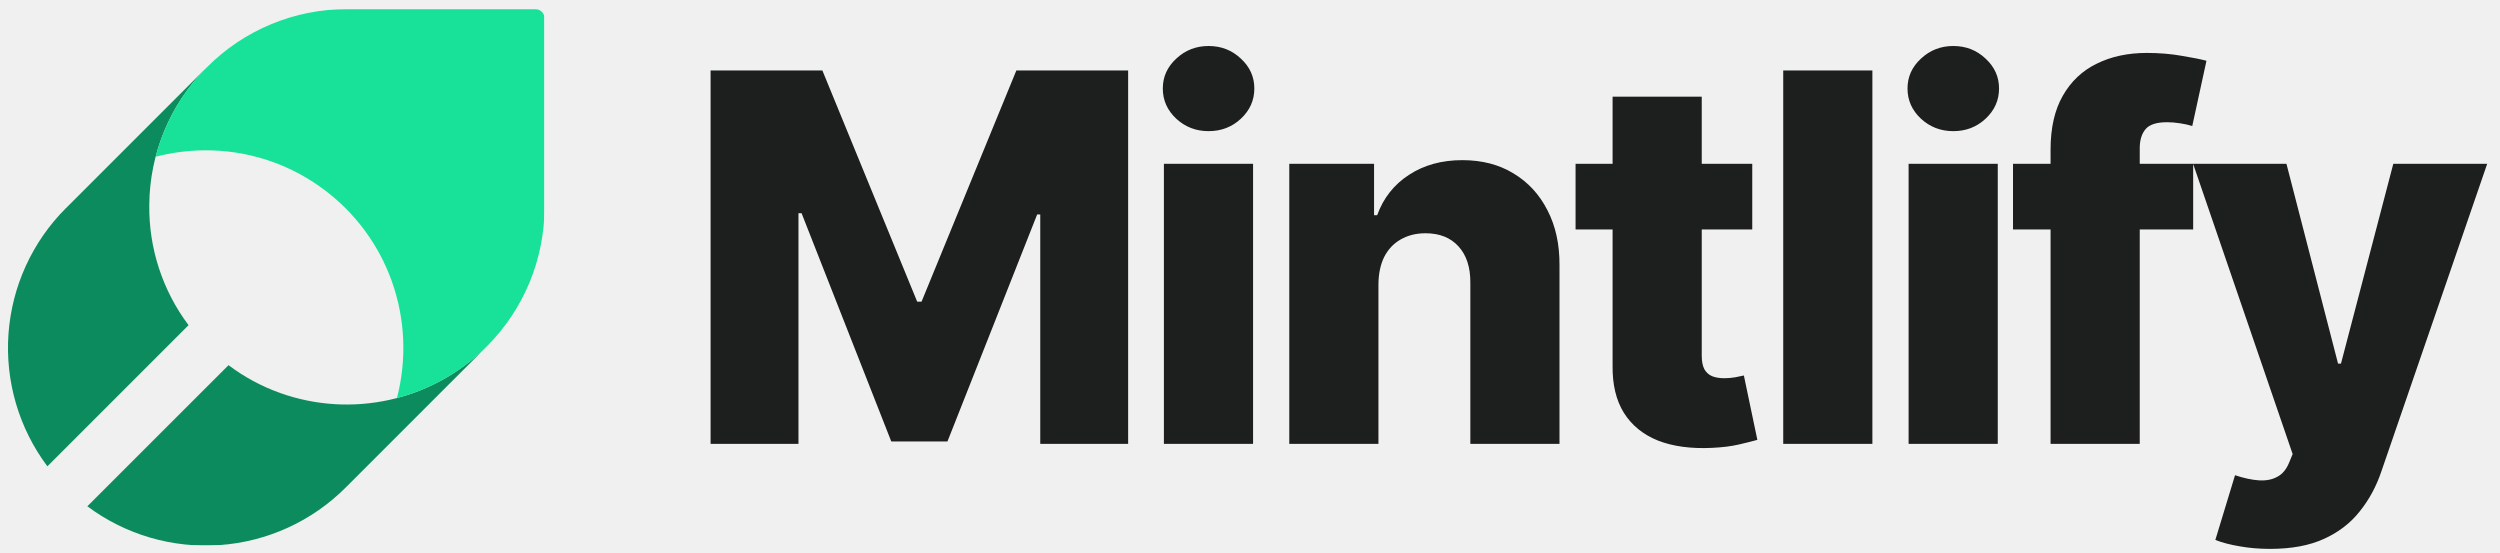
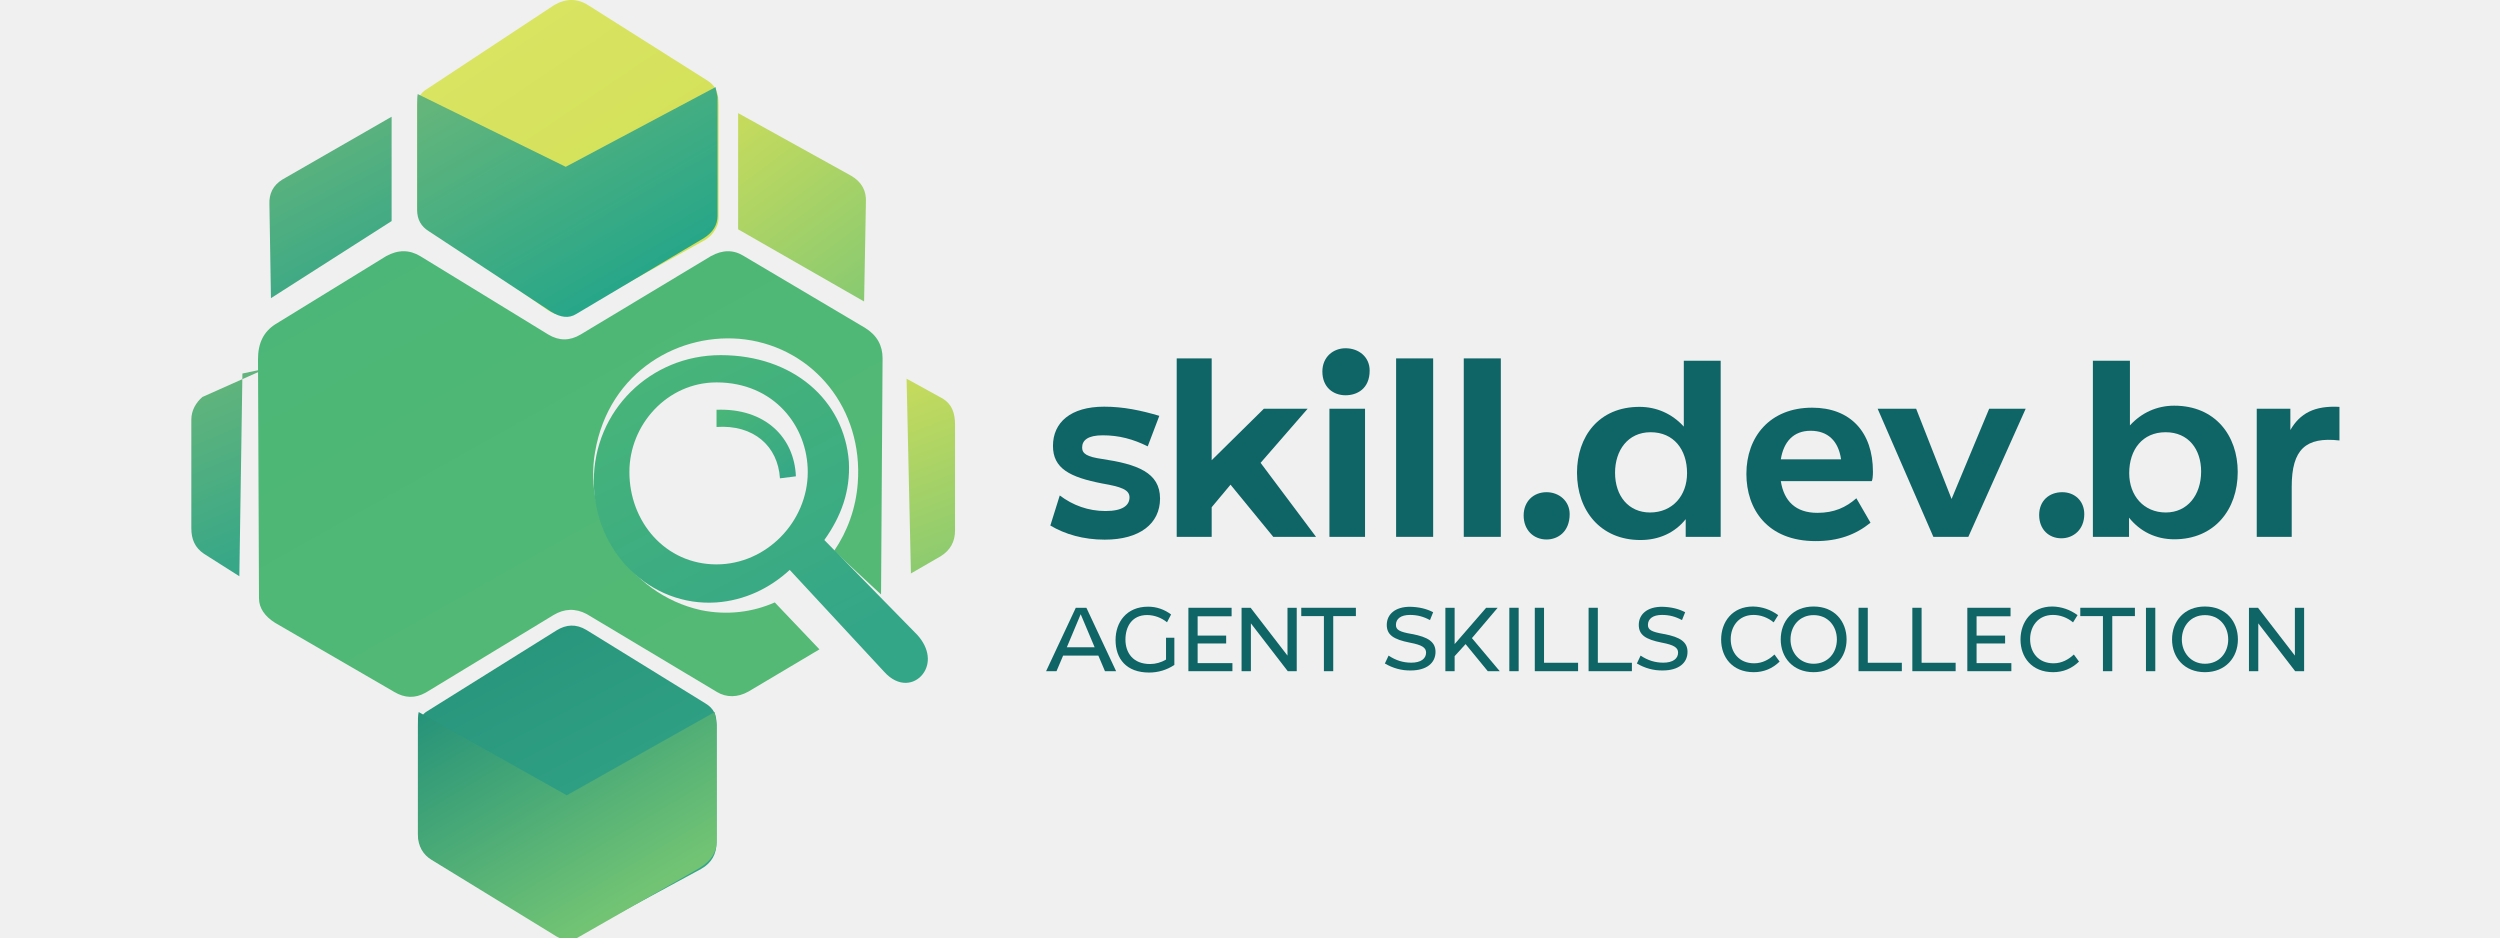
- <svg xmlns="http://www.w3.org/2000/svg" width="2191" height="484" viewBox="0 0 2191 484" fill="none">
-   <g clip-path="url(#clip0_2098_17)">
-     <mask id="mask0_2098_17" style="mask-type:luminance" maskUnits="userSpaceOnUse" x="0" y="0" width="2191" height="484">
-       <path d="M2191 0H0V484H2191V0Z" fill="white" />
-     </mask>
-     <g mask="url(#mask0_2098_17)">
-       <path d="M622.759 61.727H720.718L803.814 264.355H807.649L890.746 61.727H988.704V389H911.68V187.97H908.963L830.341 386.923H781.122L702.5 186.852H699.784V389H622.759V61.727ZM1020.04 389V143.545H1098.19V389H1020.04ZM1059.19 114.941C1048.22 114.941 1038.79 111.319 1030.91 104.075C1023.03 96.724 1019.08 87.882 1019.08 77.548C1019.08 67.32 1023.03 58.585 1030.91 51.34C1038.79 43.989 1048.22 40.314 1059.19 40.314C1070.27 40.314 1079.7 43.989 1087.48 51.34C1095.36 58.585 1099.3 67.32 1099.3 77.548C1099.3 87.882 1095.36 96.724 1087.48 104.075C1079.7 111.319 1070.27 114.941 1059.19 114.941ZM1208.07 249.014V389H1129.92V143.545H1204.23V188.609H1206.95C1212.38 173.588 1221.65 161.816 1234.75 153.293C1247.86 144.664 1263.46 140.349 1281.57 140.349C1298.83 140.349 1313.8 144.238 1326.48 152.015C1339.26 159.685 1349.17 170.445 1356.2 184.295C1363.34 198.038 1366.86 214.124 1366.75 232.555V389H1288.61V247.896C1288.71 234.259 1285.25 223.606 1278.22 215.935C1271.29 208.265 1261.65 204.43 1249.29 204.43C1241.09 204.43 1233.85 206.241 1227.56 209.863C1221.38 213.379 1216.59 218.439 1213.18 225.044C1209.88 231.649 1208.17 239.639 1208.07 249.014ZM1535.68 143.545V201.074H1380.83V143.545H1535.68ZM1413.27 84.739H1491.41V311.816C1491.41 316.61 1492.16 320.499 1493.65 323.482C1495.25 326.358 1497.54 328.435 1500.52 329.714C1503.5 330.886 1507.07 331.472 1511.23 331.472C1514.21 331.472 1517.35 331.205 1520.65 330.673C1524.06 330.033 1526.62 329.501 1528.33 329.075L1540.15 385.484C1536.42 386.55 1531.15 387.881 1524.33 389.479C1517.62 391.077 1509.58 392.089 1500.2 392.516C1481.88 393.368 1466.16 391.237 1453.06 386.124C1440.06 380.903 1430.1 372.807 1423.18 361.834C1416.36 350.861 1413.06 337.065 1413.27 320.445V84.739ZM1640.96 61.727V389H1562.82V61.727H1640.96ZM1672.7 389V143.545H1750.84V389H1672.7ZM1711.85 114.941C1700.88 114.941 1691.45 111.319 1683.57 104.075C1675.68 96.724 1671.74 87.882 1671.74 77.548C1671.74 67.32 1675.68 58.585 1683.57 51.34C1691.45 43.989 1700.88 40.314 1711.85 40.314C1722.93 40.314 1732.36 43.989 1740.14 51.34C1748.02 58.585 1751.96 67.32 1751.96 77.548C1751.96 87.882 1748.02 96.724 1740.14 104.075C1732.36 111.319 1722.93 114.941 1711.85 114.941ZM1922.09 143.545V201.074H1764.2V143.545H1922.09ZM1797.12 389V131.081C1797.12 112.118 1800.69 96.404 1807.83 83.94C1814.97 71.369 1824.88 61.994 1837.55 55.815C1850.23 49.529 1864.88 46.386 1881.5 46.386C1892.37 46.386 1902.59 47.239 1912.18 48.943C1921.88 50.541 1929.07 51.98 1933.75 53.258L1921.29 110.467C1918.41 109.508 1914.9 108.709 1910.74 108.07C1906.69 107.43 1902.86 107.111 1899.24 107.111C1890.07 107.111 1883.79 109.135 1880.38 113.183C1876.97 117.232 1875.27 122.771 1875.27 129.803V389H1797.12ZM1989.46 481.045C1980.09 481.045 1971.24 480.3 1962.93 478.808C1954.63 477.423 1947.49 475.559 1941.52 473.215L1958.78 416.486C1966.45 419.043 1973.38 420.534 1979.55 420.96C1985.84 421.386 1991.22 420.374 1995.69 417.924C2000.28 415.58 2003.79 411.372 2006.24 405.3L2009.28 397.949L1922.03 143.545H2003.84L2049.07 318.688H2051.62L2097.49 143.545H2179.78L2087.26 412.491C2082.79 425.914 2076.45 437.739 2068.24 447.967C2060.15 458.3 2049.65 466.397 2036.76 472.256C2023.98 478.116 2008.21 481.045 1989.46 481.045Z" fill="#1D1F1E" />
-       <mask id="mask1_2098_17" style="mask-type:luminance" maskUnits="userSpaceOnUse" x="7" y="8" width="470" height="470">
-         <path d="M477 8H7V478H477V8Z" fill="white" />
-       </mask>
-       <g mask="url(#mask1_2098_17)">
-         <path d="M130.833 179.492C131.161 134.734 148.911 91.865 180.318 59.975H180.26L59.006 181.228H59.064C58.613 181.584 58.187 181.97 57.791 182.386C28.302 211.836 10.423 250.934 7.436 292.503C4.449 334.072 16.553 375.324 41.527 408.688L163.996 286.219L165.27 285.003C142.444 254.606 130.334 217.502 130.833 179.492Z" fill="#0C8C5E" />
-         <path d="M425.257 304.971C402.05 327.714 372.919 343.479 341.185 350.469C309.452 357.458 276.393 355.39 245.778 344.501C229.455 338.707 214.114 330.451 200.286 320.019L199.013 321.292L76.544 443.704C109.922 468.616 151.151 480.682 192.694 477.695C234.237 474.709 273.316 456.87 302.788 427.44L304.003 426.225L425.257 304.971Z" fill="#0C8C5E" />
-         <path d="M477.232 181.228V16C477.232 11.582 473.65 8 469.232 8H304.004C281.253 7.977 258.722 12.45 237.705 21.16C216.688 29.871 197.599 42.649 181.534 58.759L180.319 59.974C159.144 81.471 143.995 108.157 136.39 137.357C150.157 133.792 164.305 131.907 178.525 131.743C216.536 131.295 253.63 143.422 284.036 166.238C311.363 186.617 332.045 214.63 343.476 246.746C355.126 279.571 356.658 315.137 347.875 348.842C377.08 341.25 403.769 326.098 425.257 304.913L426.473 303.755C442.59 287.684 455.371 268.586 464.082 247.558C472.793 226.531 477.262 203.989 477.232 181.228Z" fill="#18E299" />
-       </g>
-     </g>
-   </g>
+ <svg xmlns="http://www.w3.org/2000/svg" width="400px" height="150px" viewBox="6.8 72.6 341.829 147.076" fill="none">
+   <path d="M 154.961 177.897 L 153.924 175.452 L 148.396 175.452 L 147.358 177.897 L 145.724 177.897 L 150.385 167.949 L 152.048 167.949 L 156.709 177.897 L 154.961 177.897 Z M 148.978 174.145 L 153.341 174.145 L 151.153 168.958 L 148.978 174.145 Z" style="fill: rgb(15, 100, 102);" />
+   <path d="M 165.847 172.653 L 165.847 176.916 C 164.682 177.698 163.303 178.11 161.896 178.11 C 158.329 178.11 156.624 175.964 156.624 173.008 C 156.624 170.208 158.344 167.778 161.712 167.778 C 163.019 167.764 164.284 168.205 165.335 169 L 164.696 170.223 C 163.801 169.498 162.706 169.1 161.584 169.086 C 159.154 169.086 158.173 170.962 158.173 172.937 C 158.173 175.012 159.367 176.774 162.038 176.774 C 162.905 176.774 163.772 176.532 164.54 176.078 L 164.54 172.653 L 165.847 172.653 Z" style="fill: rgb(15, 100, 102);" />
+   <path d="M 174.828 169.285 L 169.499 169.285 L 169.499 172.312 L 173.976 172.312 L 173.976 173.548 L 169.499 173.548 L 169.499 176.632 L 174.956 176.632 L 174.956 177.897 L 168.05 177.897 L 168.05 167.949 L 174.828 167.949 L 174.828 169.285 Z" style="fill: rgb(15, 100, 102);" />
+   <path d="M 185.046 167.949 L 185.046 177.897 L 183.639 177.897 L 177.855 170.393 L 177.855 177.897 L 176.392 177.897 L 176.392 167.949 L 177.813 167.949 L 183.596 175.452 L 183.596 167.949 L 185.046 167.949 Z" style="fill: rgb(15, 100, 102);" />
+   <path d="M 194.326 169.256 L 190.773 169.256 L 190.773 177.897 L 189.309 177.897 L 189.309 169.256 L 185.757 169.256 L 185.757 167.949 L 194.326 167.949 L 194.326 169.256 Z" style="fill: rgb(15, 100, 102);" />
+   <path d="M 206.448 168.645 L 205.95 169.881 C 204.927 169.327 203.961 169.071 202.81 169.071 C 201.389 169.071 200.621 169.668 200.607 170.62 C 200.593 171.402 201.161 171.729 203.066 172.056 C 205.751 172.539 206.817 173.363 206.817 174.87 C 206.817 176.603 205.425 177.783 202.923 177.783 C 201.517 177.811 200.124 177.428 198.873 176.689 L 199.456 175.452 C 200.593 176.205 201.73 176.561 203.023 176.561 C 204.515 176.561 205.339 175.935 205.339 174.983 C 205.339 174.187 204.671 173.775 202.796 173.42 C 200.195 172.908 199.172 172.184 199.172 170.635 C 199.172 168.958 200.508 167.792 202.81 167.792 C 204.245 167.821 205.41 168.105 206.448 168.645 Z" style="fill: rgb(15, 100, 102);" />
+   <path d="M 211.535 173.647 L 209.816 175.537 L 209.816 177.897 L 208.366 177.897 L 208.366 167.949 L 209.816 167.949 L 209.816 173.647 L 214.761 167.949 L 216.566 167.949 L 212.53 172.709 L 216.893 177.897 L 215.017 177.897 L 211.535 173.647 Z" style="fill: rgb(15, 100, 102);" />
+   <path d="M 219.863 167.949 L 219.863 177.897 L 218.399 177.897 L 218.399 167.949 L 219.863 167.949 Z" style="fill: rgb(15, 100, 102);" />
+   <path d="M 223.842 176.575 L 229.185 176.575 L 229.185 177.897 L 222.393 177.897 L 222.393 167.949 L 223.842 167.949 L 223.842 176.575 Z" style="fill: rgb(15, 100, 102);" />
+   <path d="M 232.283 176.575 L 237.627 176.575 L 237.627 177.897 L 230.834 177.897 L 230.834 167.949 L 232.283 167.949 L 232.283 176.575 Z" style="fill: rgb(15, 100, 102);" />
+   <path d="M 245.983 168.645 L 245.485 169.881 C 244.462 169.327 243.496 169.071 242.345 169.071 C 240.924 169.071 240.156 169.668 240.142 170.62 C 240.128 171.402 240.696 171.729 242.601 172.056 C 245.287 172.539 246.352 173.363 246.352 174.87 C 246.352 176.603 244.96 177.783 242.459 177.783 C 241.052 177.811 239.659 177.428 238.408 176.689 L 238.991 175.452 C 240.128 176.205 241.265 176.561 242.558 176.561 C 244.05 176.561 244.874 175.935 244.874 174.983 C 244.874 174.187 244.206 173.775 242.331 173.42 C 239.73 172.908 238.707 172.184 238.707 170.635 C 238.707 168.958 240.043 167.792 242.345 167.792 C 243.78 167.821 244.945 168.105 245.983 168.645 Z" style="fill: rgb(15, 100, 102);" />
+   <path d="M 260.578 169.1 L 259.867 170.237 C 258.957 169.484 257.849 169.071 256.712 169.071 C 254.367 169.071 253.131 170.89 253.131 172.866 C 253.131 174.941 254.41 176.66 256.812 176.66 C 258.105 176.66 259.156 176.063 259.995 175.282 L 260.805 176.39 C 259.64 177.513 258.29 178.053 256.741 178.053 C 253.401 178.053 251.625 175.722 251.625 172.937 C 251.625 170.152 253.387 167.75 256.627 167.75 C 258.062 167.778 259.37 168.233 260.578 169.1 Z" style="fill: rgb(15, 100, 102);" />
+   <path d="M 271.307 172.923 C 271.307 175.736 269.374 178.053 266.134 178.053 C 262.894 178.053 260.975 175.736 260.975 172.923 C 260.975 170.038 262.894 167.75 266.134 167.75 C 269.374 167.75 271.307 170.038 271.307 172.923 Z M 262.51 172.923 C 262.51 174.997 263.96 176.731 266.134 176.731 C 268.394 176.731 269.786 174.997 269.786 172.923 C 269.786 170.805 268.365 169.1 266.134 169.1 C 263.917 169.1 262.51 170.805 262.51 172.923 Z" style="fill: rgb(15, 100, 102);" />
+   <path d="M 274.632 176.575 L 279.976 176.575 L 279.976 177.897 L 273.183 177.897 L 273.183 167.949 L 274.632 167.949 L 274.632 176.575 Z" style="fill: rgb(15, 100, 102);" />
+   <path d="M 283.074 176.575 L 288.417 176.575 L 288.417 177.897 L 281.624 177.897 L 281.624 167.949 L 283.074 167.949 L 283.074 176.575 Z" style="fill: rgb(15, 100, 102);" />
+   <path d="M 297.029 169.285 L 291.7 169.285 L 291.7 172.312 L 296.176 172.312 L 296.176 173.548 L 291.7 173.548 L 291.7 176.632 L 297.157 176.632 L 297.157 177.897 L 290.25 177.897 L 290.25 167.949 L 297.029 167.949 L 297.029 169.285 Z" style="fill: rgb(15, 100, 102);" />
+   <path d="M 307.545 169.1 L 306.834 170.237 C 305.925 169.484 304.816 169.071 303.68 169.071 C 301.335 169.071 300.098 170.89 300.098 172.866 C 300.098 174.941 301.377 176.66 303.779 176.66 C 305.072 176.66 306.124 176.063 306.962 175.282 L 307.772 176.39 C 306.607 177.513 305.257 178.053 303.708 178.053 C 300.368 178.053 298.592 175.722 298.592 172.937 C 298.592 170.152 300.354 167.75 303.594 167.75 C 305.03 167.778 306.337 168.233 307.545 169.1 Z" style="fill: rgb(15, 100, 102);" />
+   <path d="M 316.541 169.256 L 312.988 169.256 L 312.988 177.897 L 311.524 177.897 L 311.524 169.256 L 307.971 169.256 L 307.971 167.949 L 316.541 167.949 L 316.541 169.256 Z" style="fill: rgb(15, 100, 102);" />
+   <path d="M 319.738 167.949 L 319.738 177.897 L 318.274 177.897 L 318.274 167.949 L 319.738 167.949 Z" style="fill: rgb(15, 100, 102);" />
+   <path d="M 332.698 172.923 C 332.698 175.736 330.766 178.053 327.526 178.053 C 324.286 178.053 322.367 175.736 322.367 172.923 C 322.367 170.038 324.286 167.75 327.526 167.75 C 330.766 167.75 332.698 170.038 332.698 172.923 Z M 323.902 172.923 C 323.902 174.997 325.351 176.731 327.526 176.731 C 329.785 176.731 331.178 174.997 331.178 172.923 C 331.178 170.805 329.757 169.1 327.526 169.1 C 325.309 169.1 323.902 170.805 323.902 172.923 Z" style="fill: rgb(15, 100, 102);" />
+   <path d="M 343.087 167.949 L 343.087 177.897 L 341.68 177.897 L 335.896 170.393 L 335.896 177.897 L 334.432 177.897 L 334.432 167.949 L 335.853 167.949 L 341.637 175.452 L 341.637 167.949 L 343.087 167.949 Z" style="fill: rgb(15, 100, 102);" />
+   <path d="M 163.488 137.836 L 161.669 142.625 C 159.381 141.488 157.164 140.891 154.606 140.891 C 152.275 140.891 151.38 141.673 151.38 142.81 C 151.38 143.776 152.133 144.259 154.492 144.6 C 160.006 145.424 163.602 146.718 163.602 150.81 C 163.602 154.747 160.418 157.262 154.933 157.262 C 151.565 157.262 148.68 156.409 146.392 155.045 L 147.87 150.327 C 149.916 151.876 152.346 152.771 155.047 152.771 C 157.747 152.771 158.812 151.876 158.812 150.626 C 158.812 149.418 157.491 148.963 154.535 148.451 C 149.433 147.457 146.804 146.092 146.804 142.554 C 146.804 138.873 149.575 136.4 154.833 136.4 C 157.86 136.4 160.603 136.983 163.488 137.836 Z" style="fill: rgb(15, 100, 102);" />
+   <path d="M 174.658 148.636 L 171.702 152.175 L 171.702 156.822 L 166.216 156.822 L 166.216 128.826 L 171.702 128.826 L 171.702 144.799 L 179.887 136.727 L 186.751 136.727 L 179.376 145.211 L 188.073 156.822 L 181.365 156.822 L 174.658 148.636 Z" style="fill: rgb(15, 100, 102);" />
+   <path d="M 196.486 130.73 C 196.486 133.615 194.482 134.61 192.706 134.61 C 190.773 134.61 189.068 133.359 189.068 130.886 C 189.068 128.599 190.773 127.234 192.706 127.234 C 194.781 127.234 196.486 128.599 196.486 130.73 Z M 195.761 136.727 L 195.761 156.822 L 190.176 156.822 L 190.176 136.727 L 195.761 136.727 Z" style="fill: rgb(15, 100, 102);" />
+   <path d="M 206.448 128.826 L 206.448 156.822 L 200.635 156.822 L 200.635 128.826 L 206.448 128.826 Z" style="fill: rgb(15, 100, 102);" />
+   <path d="M 217.063 128.826 L 217.063 156.822 L 211.251 156.822 L 211.251 128.826 L 217.063 128.826 Z" style="fill: rgb(15, 100, 102);" />
+   <path d="M 227.864 153.255 C 227.864 156.026 226.016 157.234 224.24 157.234 C 222.194 157.234 220.645 155.756 220.645 153.468 C 220.645 151.251 222.194 149.816 224.24 149.816 C 226.173 149.816 227.864 151.18 227.864 153.255 Z" style="fill: rgb(15, 100, 102);" />
+   <path d="M 251.554 129.195 L 251.554 156.822 L 246.068 156.822 L 246.068 154.05 C 244.363 156.182 241.89 157.319 238.963 157.319 C 232.696 157.319 229.015 152.686 229.015 146.76 C 229.015 141.104 232.411 136.429 238.82 136.429 C 241.521 136.429 243.951 137.523 245.77 139.527 L 245.77 129.195 L 251.554 129.195 Z M 246.281 146.831 C 246.281 143.108 244.178 140.408 240.568 140.408 C 236.959 140.408 234.984 143.293 234.984 146.76 C 234.984 150.441 237.129 152.999 240.469 152.999 C 243.993 152.999 246.281 150.37 246.281 146.831 Z" style="fill: rgb(15, 100, 102);" />
+   <path d="M 275.258 148.082 L 260.99 148.082 C 261.473 151.208 263.32 153.056 266.731 153.056 C 269.36 153.056 271.207 152.203 272.842 150.768 L 275.059 154.605 C 272.728 156.495 269.999 157.489 266.461 157.489 C 258.858 157.489 255.589 152.473 255.589 146.945 C 255.589 141.133 259.27 136.557 265.907 136.557 C 271.875 136.557 275.442 140.351 275.442 146.618 C 275.442 147.314 275.371 147.897 275.258 148.082 Z M 260.99 144.657 L 270.44 144.657 C 270.028 141.772 268.365 140.18 265.665 140.18 C 262.965 140.18 261.43 141.914 260.99 144.657 Z" style="fill: rgb(15, 100, 102);" />
+   <path d="M 299.402 136.727 L 290.406 156.822 L 284.921 156.822 L 276.181 136.727 L 282.221 136.727 L 287.777 150.881 L 293.675 136.727 L 299.402 136.727 Z" style="fill: rgb(15, 100, 102);" />
+   <path d="M 305.143 149.816 C 303.068 149.816 301.519 151.18 301.519 153.397 C 301.519 155.685 303.068 157.049 305.001 157.049 C 306.891 157.049 308.597 155.685 308.597 153.255 C 308.597 151.18 307.09 149.816 305.143 149.816 Z" style="fill: rgb(15, 100, 102);" />
+   <path d="M 332.67 146.646 C 332.67 152.572 328.989 157.205 322.722 157.205 C 319.795 157.205 317.322 155.955 315.617 153.809 L 315.617 156.822 L 309.947 156.822 L 309.947 129.195 L 315.759 129.195 L 315.759 139.342 C 317.578 137.338 320.008 136.244 322.708 136.244 C 329.131 136.244 332.67 140.919 332.67 146.646 Z M 326.929 146.575 C 326.929 143.108 324.968 140.408 321.358 140.408 C 317.748 140.408 315.645 143.108 315.645 146.831 C 315.645 150.37 317.933 152.999 321.386 152.999 C 324.783 152.999 326.929 150.256 326.929 146.575 Z" style="fill: rgb(15, 100, 102);" />
+   <path d="M 348.629 136.429 L 348.629 141.701 C 343.357 141.104 341.14 143.08 341.14 148.934 L 341.14 156.822 L 335.654 156.822 L 335.654 136.727 L 340.927 136.727 L 340.927 140.067 C 342.433 137.438 344.721 136.216 348.629 136.429 Z" style="fill: rgb(15, 100, 102);" />
+   <path d="M 97.407 90.342 L 115.099 100.148 C 116.819 101.129 117.544 102.55 117.458 104.298 L 117.174 119.901 L 97.407 108.575 L 97.407 90.342 Z" fill="url(#paint0_linear_65_1188)" />
+   <path d="M 43.05 90.911 L 25.925 100.759 C 24.462 101.654 23.808 102.99 23.879 104.61 L 24.12 119.376 L 43.05 107.282 L 43.05 90.911 Z" fill="url(#paint1_linear_65_1188)" />
+   <path d="M 48.62 86.548 L 68.501 73.431 C 70.363 72.323 72.211 72.323 73.916 73.431 L 92.461 85.155 C 94.053 86.108 94.351 87.358 94.351 89.092 L 94.351 106.799 C 94.351 108.049 93.541 109.414 92.291 110.209 L 71.941 121.536 C 70.548 122.346 69.155 122.26 67.62 121.308 L 48.862 108.248 C 47.625 107.524 47.057 106.486 47.057 105.037 L 47.057 89.49 C 47.057 88.126 47.54 87.159 48.62 86.548 Z" fill="url(#paint2_linear_65_1188)" />
+   <path d="M 47.142 87.358 L 70.363 98.77 L 93.868 86.264 L 94.181 87.813 L 94.181 106.444 C 94.181 107.893 93.456 109.058 92.063 109.939 L 72.012 121.862 C 70.846 122.587 69.596 122.417 68.118 121.536 L 48.862 108.859 C 47.697 108.135 47.057 107.04 47.057 105.591 L 47.057 89.248 C 47.057 88.452 47.057 87.813 47.142 87.358 Z" fill="url(#paint3_linear_65_1188)" />
+   <path d="M 23.396 130.403 L 13.363 134.88 C 12.354 135.761 11.629 136.983 11.629 138.433 L 11.629 155.472 C 11.629 157.205 12.197 158.513 13.59 159.465 L 19.161 163.003 L 19.644 131.199 L 23.396 130.403 Z" fill="url(#paint4_linear_65_1188)" />
+   <path d="M 123.839 132.009 L 129.566 135.164 C 130.959 136.045 131.442 137.409 131.442 139.228 L 131.442 155.813 C 131.442 157.561 130.717 158.925 129.168 159.877 L 124.521 162.563 L 123.839 132.009 Z" fill="url(#paint5_linear_65_1188)" />
+   <path d="M 22.088 128.954 L 22.245 166.471 C 22.245 167.991 23.154 169.299 24.788 170.322 L 43.49 181.165 C 45.11 182.117 46.73 182.202 48.421 181.25 L 68.43 169.1 C 70.122 168.077 71.898 167.991 73.674 168.944 L 94.096 181.165 C 95.559 182.046 97.336 182.046 99.027 181.094 L 110.168 174.472 L 103.162 167.11 C 99.695 168.631 95.716 169.171 91.58 168.318 C 80.112 165.775 73.106 154.093 74.967 143.52 C 77.128 130.73 88.425 124.548 98.544 125.856 C 109.273 127.291 117.061 136.727 116.179 148.409 C 115.881 152.331 114.574 155.955 112.47 159.024 L 119.832 165.86 L 120.073 128.797 C 120.073 126.794 119.192 125.188 117.331 124.037 L 98.33 112.782 C 96.71 111.758 95.005 111.758 93.143 112.782 L 72.708 125.074 C 71.003 126.097 69.312 126.097 67.62 125.074 L 47.54 112.782 C 45.835 111.758 44.059 111.758 42.197 112.782 L 24.788 123.483 C 23.012 124.634 22.088 126.367 22.088 128.954 Z M 45.593 137.836 C 39.241 139.271 35.404 146.433 38.857 151.535 C 42.993 157.802 50.084 155.813 52.784 152.018 C 57.19 145.822 53.281 137.992 45.593 137.836 Z" fill="url(#paint6_linear_65_1188)" />
+   <path d="M 48.421 184.306 L 68.914 171.502 C 70.448 170.549 71.983 170.464 73.589 171.416 L 92.291 182.956 C 93.612 183.751 94.024 184.789 94.024 186.153 L 94.024 204.784 C 94.024 206.517 93.3 207.967 91.609 208.919 L 72.665 219.165 C 71.273 219.961 69.88 219.805 68.345 218.853 L 49.558 207.526 C 48.023 206.574 47.213 205.21 47.213 203.277 L 47.213 187.404 C 47.213 186.039 47.54 184.945 48.421 184.306 Z" fill="url(#paint7_linear_65_1188)" />
+   <path d="M 47.299 184.306 L 70.519 197.366 L 93.74 184.306 L 94.053 186.309 L 94.053 204.542 C 94.053 206.29 93.172 207.654 91.395 208.749 L 72.253 219.691 C 71.088 220.331 69.837 220.174 68.445 219.222 L 49.302 207.484 C 47.981 206.688 47.171 205.324 47.171 203.505 L 47.171 186.636 C 47.171 185.556 47.171 184.746 47.299 184.306 Z" fill="url(#paint8_linear_65_1188)" />
+   <path d="M 94.664 128.314 C 83.679 128.314 74.769 136.983 74.769 148.082 C 74.769 159.181 83.679 167.835 94.024 167.11 C 98.43 166.783 102.338 164.922 105.507 162.009 L 120.315 177.982 C 122.603 180.526 125.147 179.971 126.383 178.351 C 127.619 176.731 127.463 174.358 125.53 172.212 L 110.936 157.319 C 113.565 153.624 115.028 149.702 114.787 145.055 C 114.062 135.363 106.033 128.314 94.664 128.314 Z M 94.024 132.592 C 103.006 132.592 108.335 139.427 108.335 146.646 C 108.335 154.463 101.826 161.142 94.024 161.142 C 85.995 161.142 80.353 154.463 80.353 146.646 C 80.353 139.186 86.322 132.592 94.024 132.592 Z" fill="url(#paint9_linear_65_1188)" />
+   <path d="M 94.024 136.884 L 94.024 139.584 C 99.837 139.186 103.66 142.582 103.972 147.641 L 106.473 147.329 C 106.232 141.246 101.67 136.599 94.024 136.884 Z" fill="url(#paint10_linear_65_1188)" />
  <defs>
-     <clipPath id="clip0_2098_17">
-       <rect width="2191" height="484" fill="white" />
-     </clipPath>
+     <linearGradient id="paint0_linear_65_1188" x1="67.107" y1="85.285" x2="81.792" y2="104.861" gradientUnits="userSpaceOnUse" gradientTransform="matrix(1.421101, 0, 0, 1.421101, 2.036418, -30.86329)">
+       <stop stop-color="#C7DB5C" />
+       <stop offset="1" stop-color="#89CA71" />
+     </linearGradient>
+     <linearGradient id="paint1_linear_65_1188" x1="15.367" y1="85.689" x2="26.107" y2="106.132" gradientUnits="userSpaceOnUse" gradientTransform="matrix(1.421101, 0, 0, 1.421101, 2.036418, -30.86329)">
+       <stop stop-color="#67B67A" />
+       <stop offset="1" stop-color="#34A688" />
+     </linearGradient>
+     <linearGradient id="paint2_linear_65_1188" x1="31.678" y1="72.77" x2="50.505" y2="100.614" gradientUnits="userSpaceOnUse" gradientTransform="matrix(1.421101, 0, 0, 1.421101, 2.036418, -30.86329)">
+       <stop stop-color="#DBE665" />
+       <stop offset="1" stop-color="#D3E058" />
+     </linearGradient>
+     <linearGradient id="paint3_linear_65_1188" x1="31.678" y1="83.186" x2="47.057" y2="109.61" gradientUnits="userSpaceOnUse" gradientTransform="matrix(1.421101, 0, 0, 1.421101, 2.036418, -30.86329)">
+       <stop stop-color="#67B67A" />
+       <stop offset="1" stop-color="#25A689" />
+     </linearGradient>
+     <linearGradient id="paint4_linear_65_1188" x1="6.746" y1="113.477" x2="15.628" y2="134.893" gradientUnits="userSpaceOnUse" gradientTransform="matrix(1.421101, 0, 0, 1.421101, 2.036418, -30.86329)">
+       <stop stop-color="#67B67A" />
+       <stop offset="1" stop-color="#34A688" />
+     </linearGradient>
+     <linearGradient id="paint5_linear_65_1188" x1="85.707" y1="114.609" x2="93.181" y2="134.711" gradientUnits="userSpaceOnUse" gradientTransform="matrix(1.421101, 0, 0, 1.421101, 2.036418, -30.86329)">
+       <stop stop-color="#C7DB5C" />
+       <stop offset="1" stop-color="#89CA71" />
+     </linearGradient>
+     <linearGradient id="paint6_linear_65_1188" x1="14.109" y1="100.41" x2="44.212" y2="153.967" gradientUnits="userSpaceOnUse" gradientTransform="matrix(1.421101, 0, 0, 1.421101, 2.036418, -30.86329)">
+       <stop stop-color="#4AB677" />
+       <stop offset="1" stop-color="#53B975" />
+     </linearGradient>
+     <linearGradient id="paint7_linear_65_1188" x1="31.762" y1="141.698" x2="49.102" y2="174.687" gradientUnits="userSpaceOnUse" gradientTransform="matrix(1.421101, 0, 0, 1.421101, 2.036418, -30.86329)">
+       <stop stop-color="#259279" />
+       <stop offset="1" stop-color="#34A688" />
+     </linearGradient>
+     <linearGradient id="paint8_linear_65_1188" x1="31.762" y1="151.406" x2="47.024" y2="177.058" gradientUnits="userSpaceOnUse" gradientTransform="matrix(1.421101, 0, 0, 1.421101, 2.036418, -30.86329)">
+       <stop stop-color="#259279" />
+       <stop offset="1" stop-color="#72C474" />
+     </linearGradient>
+     <linearGradient id="paint9_linear_65_1188" x1="51.178" y1="112.008" x2="69.911" y2="147.916" gradientUnits="userSpaceOnUse" gradientTransform="matrix(1.421101, 0, 0, 1.421101, 2.036418, -30.86329)">
+       <stop stop-color="#4AB677" />
+       <stop offset="1" stop-color="#34A688" />
+     </linearGradient>
+     <linearGradient id="paint10_linear_65_1188" x1="64.727" y1="117.992" x2="71.971" y2="127.241" gradientUnits="userSpaceOnUse" gradientTransform="matrix(1.421101, 0, 0, 1.421101, 2.036418, -30.86329)">
+       <stop stop-color="#4AB677" />
+       <stop offset="1" stop-color="#34A688" />
+     </linearGradient>
  </defs>
</svg>
